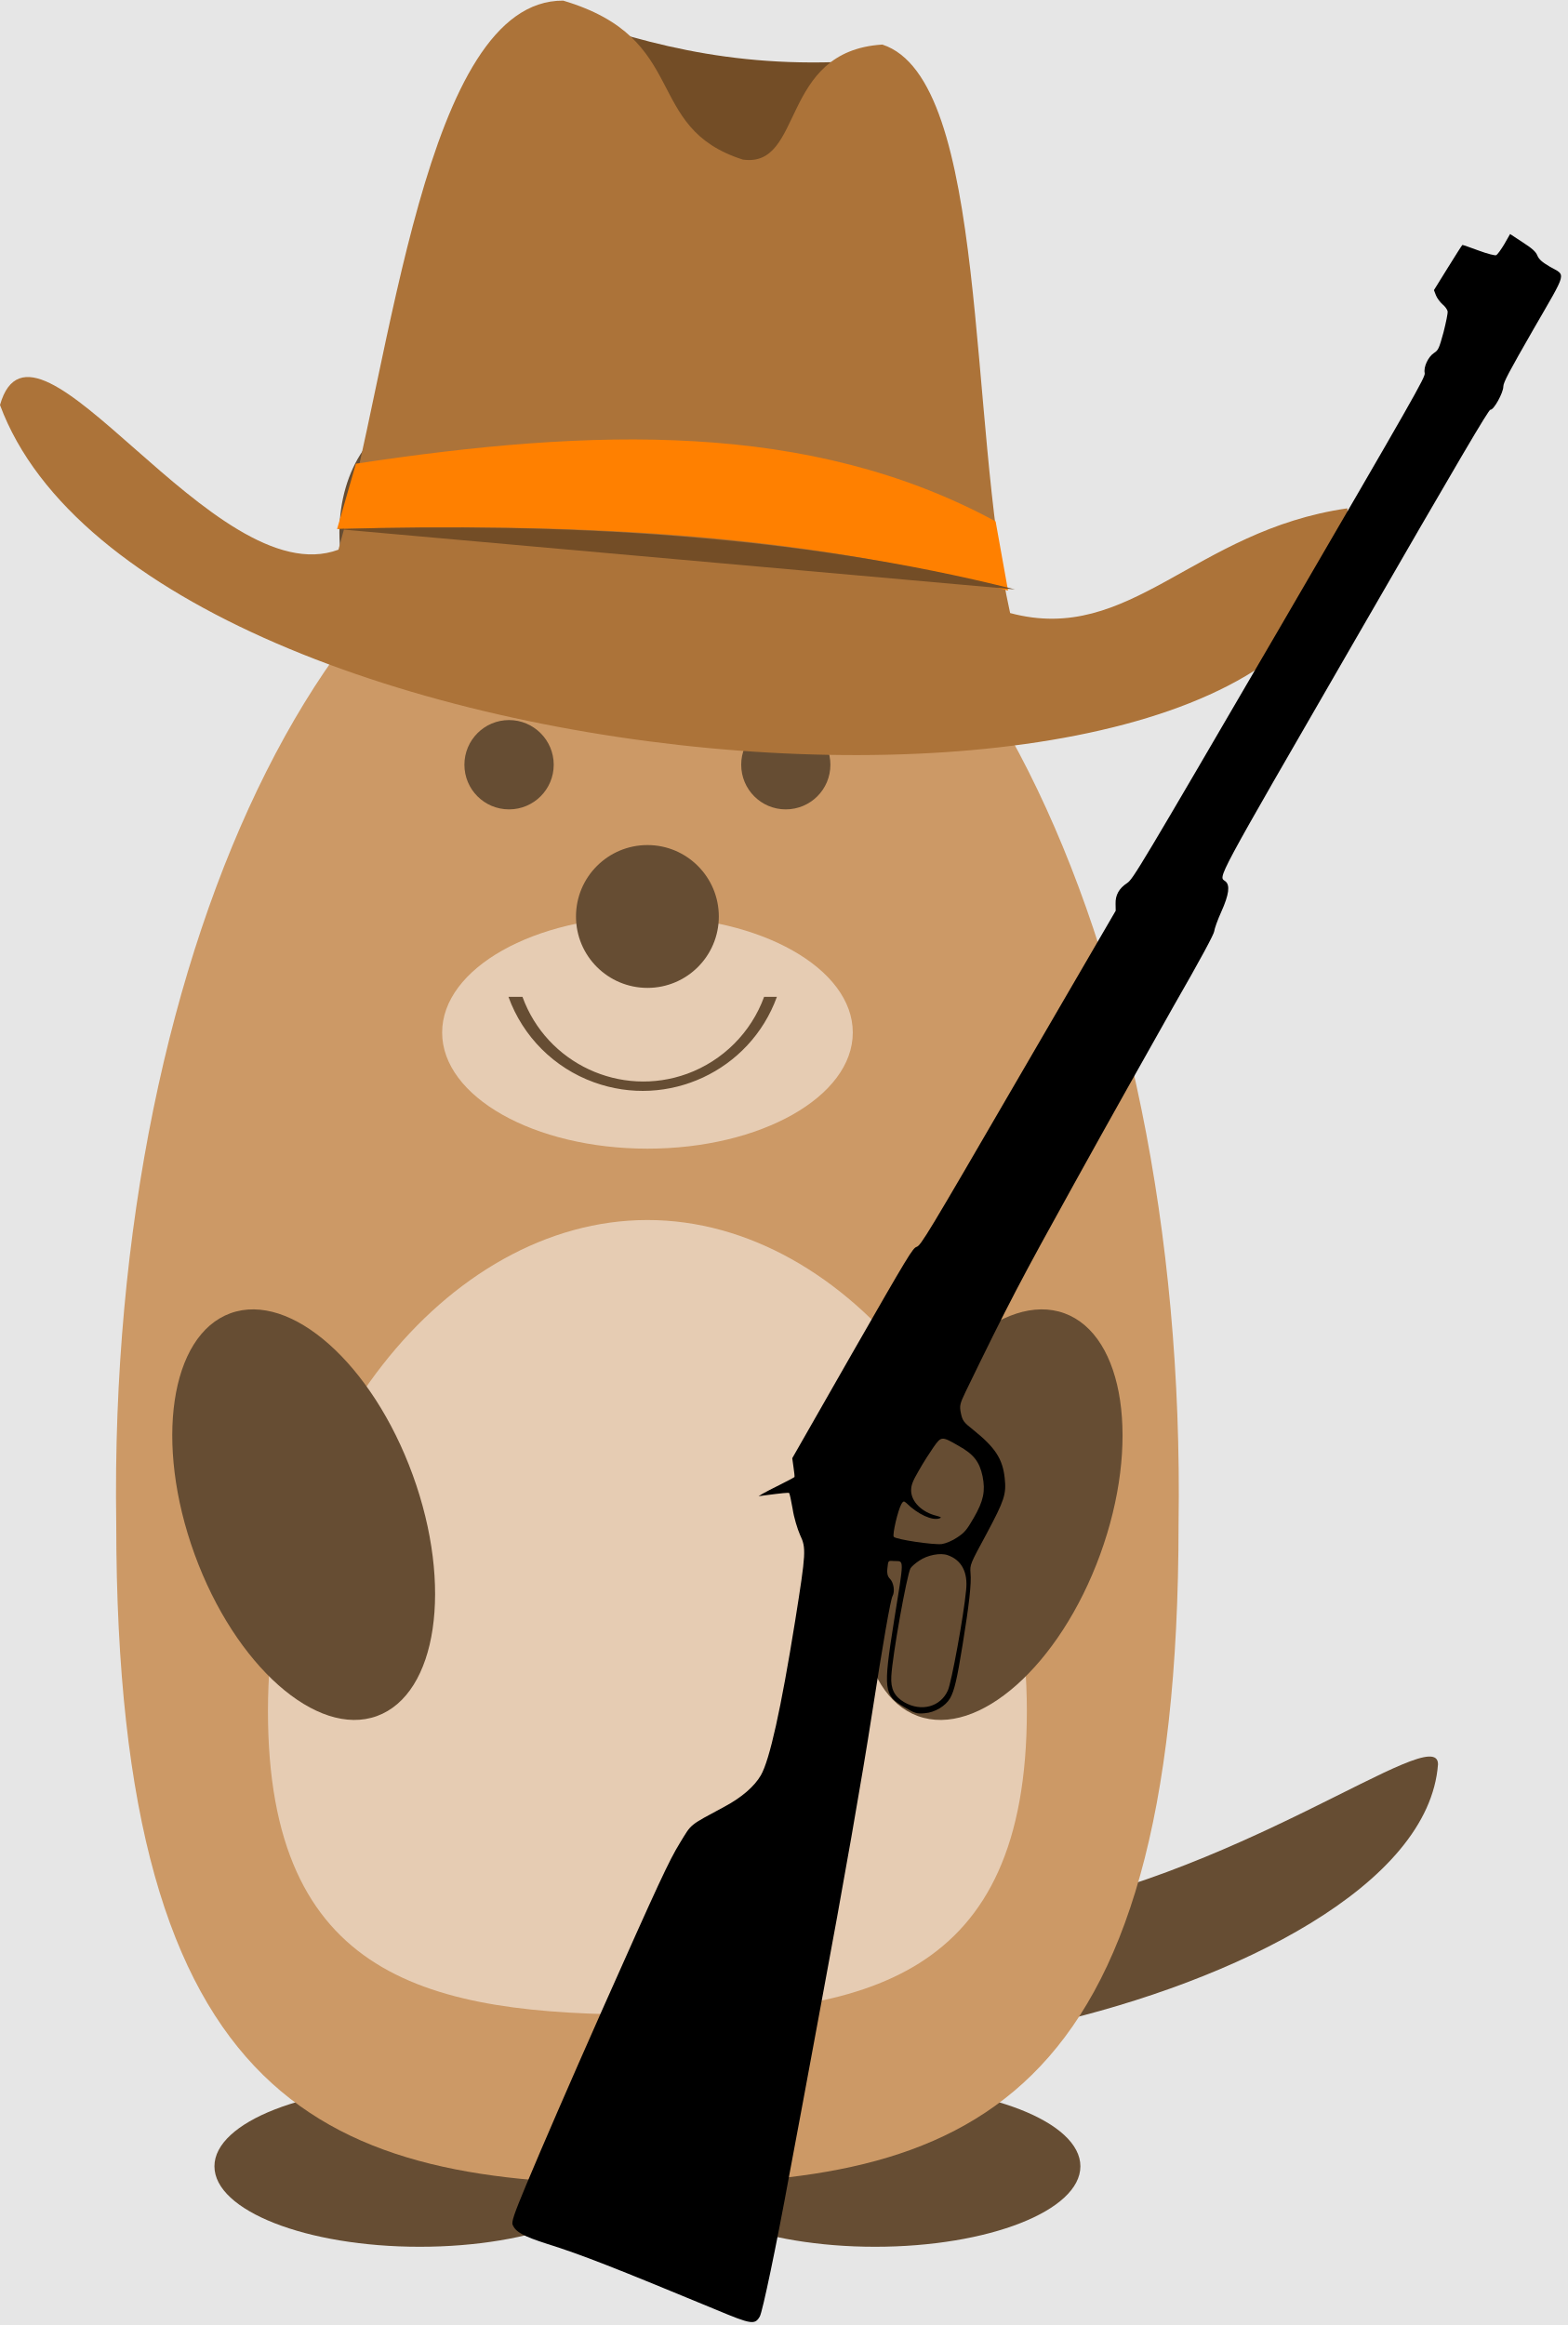
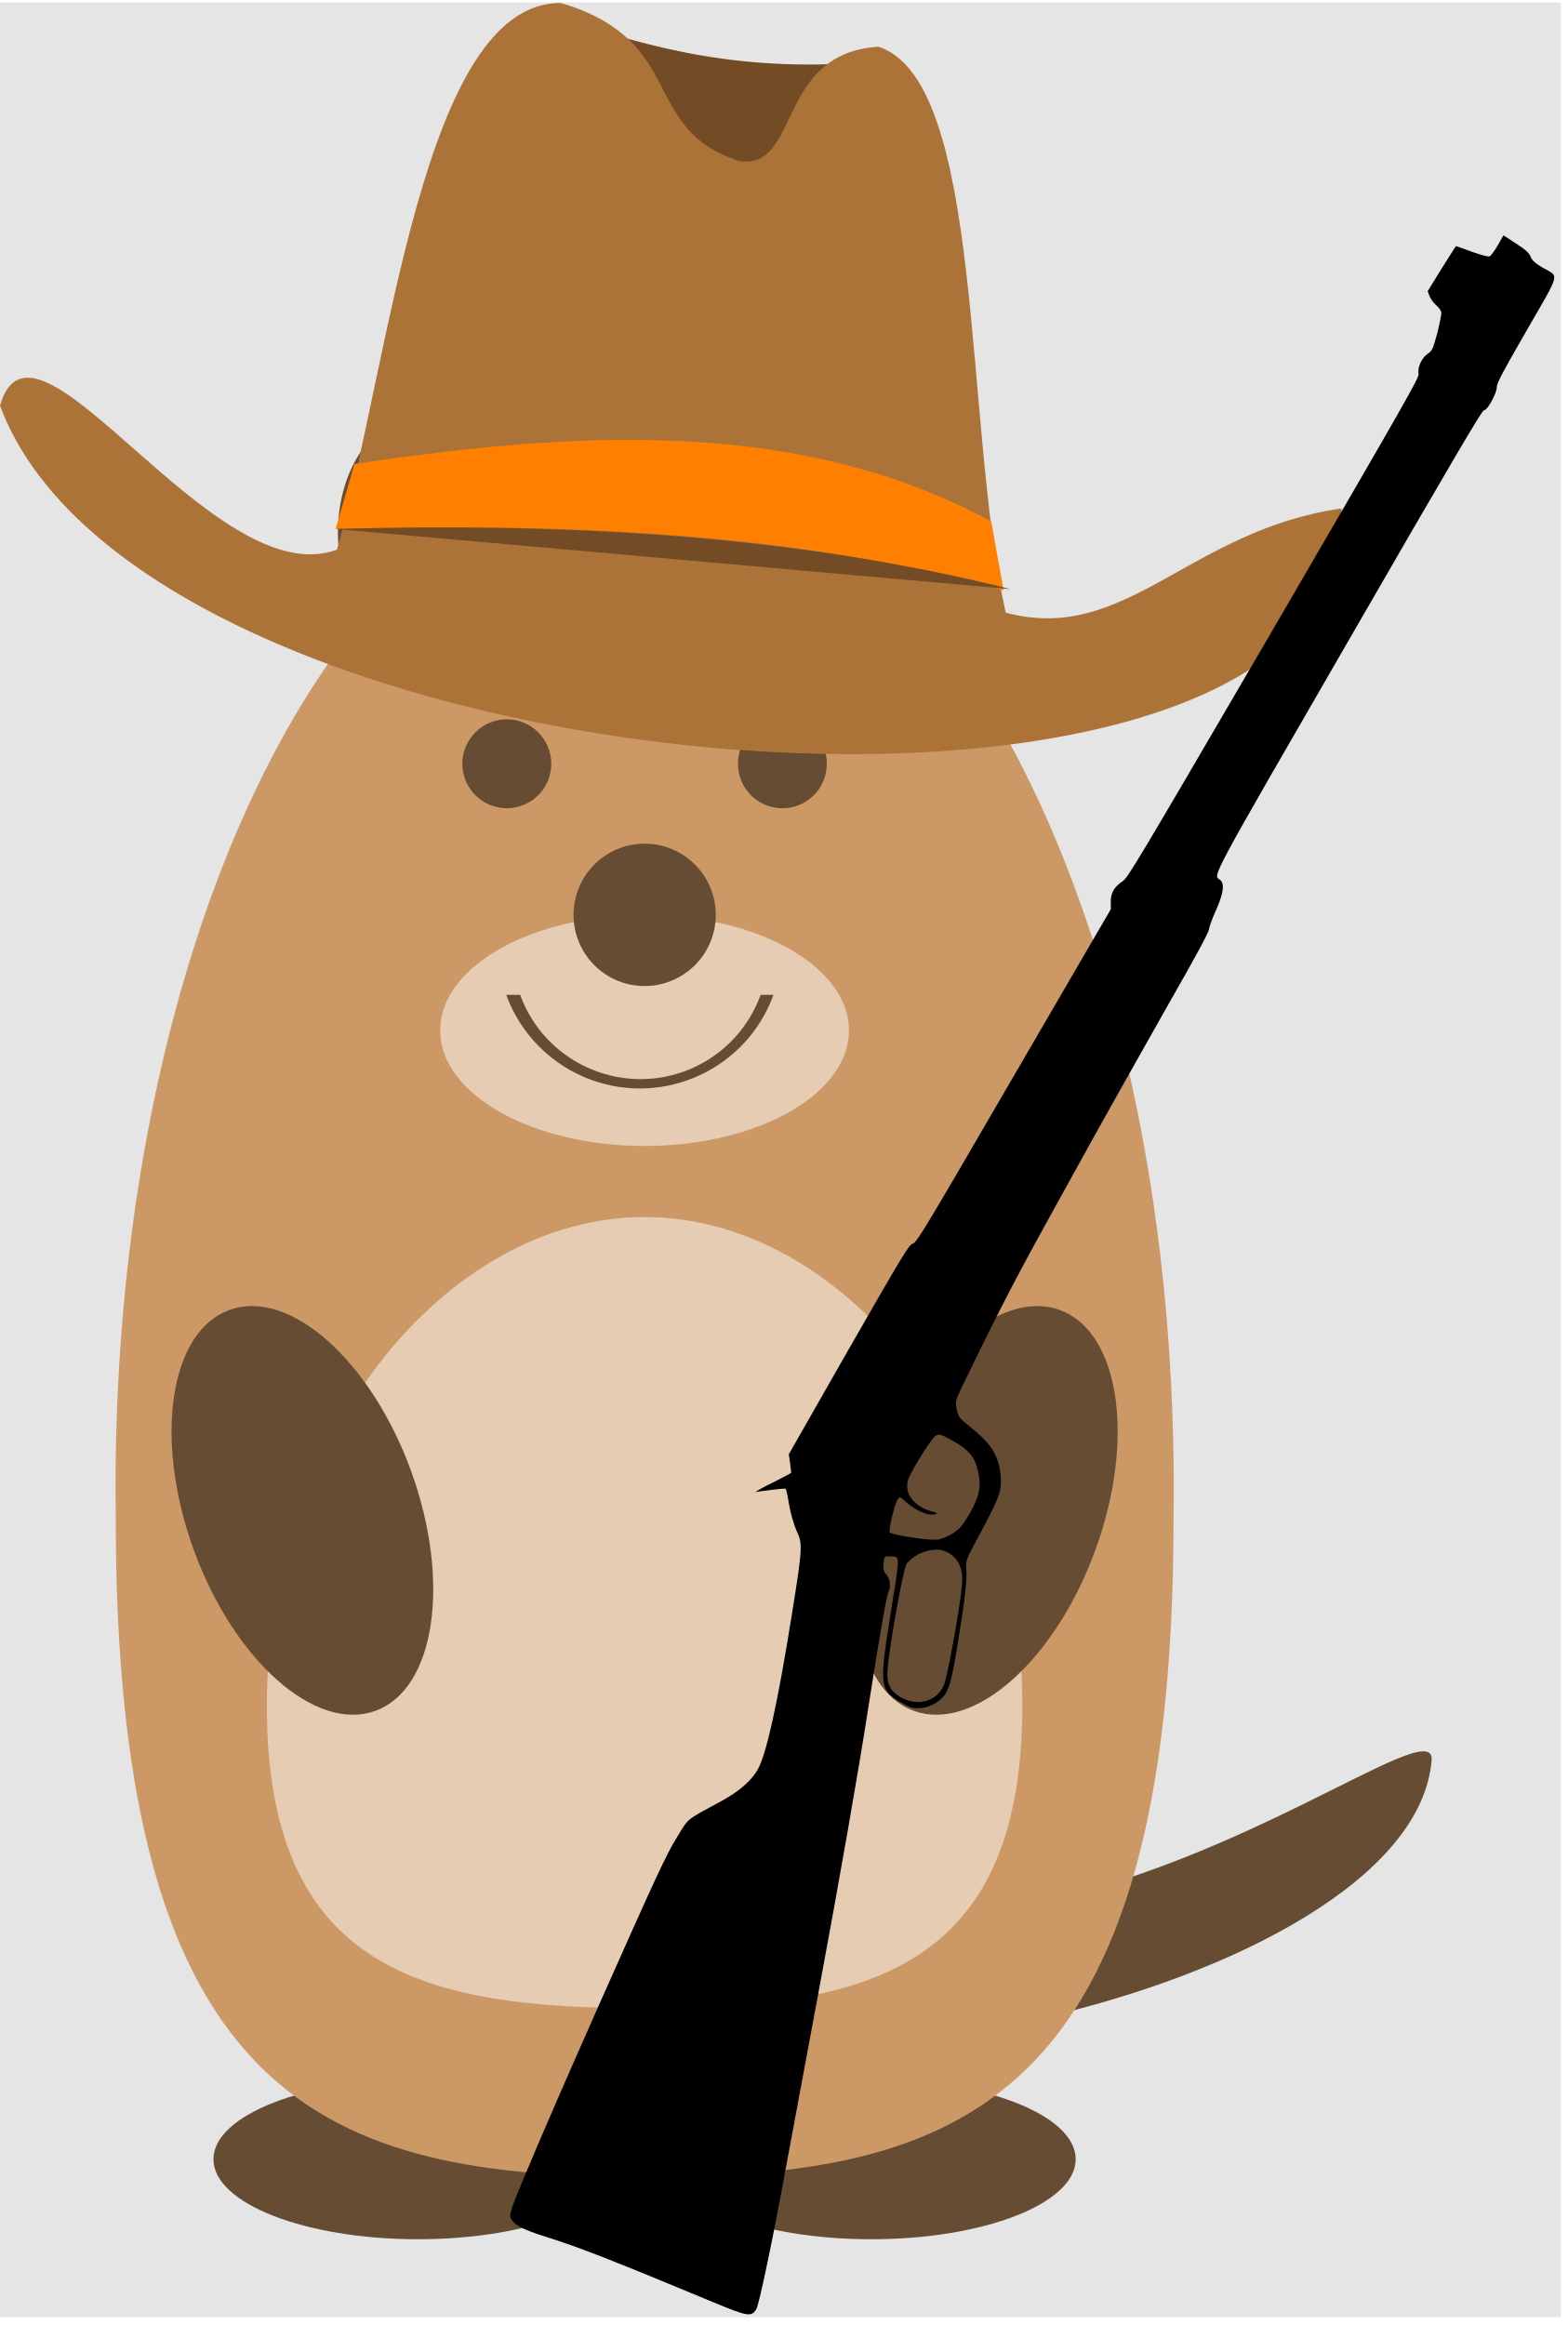
- <svg xmlns="http://www.w3.org/2000/svg" version="1.1" viewBox="0 -73.825 49.782 73.825">
-   <g id="page1">
-     <g transform="matrix(1 0 0 -1 0 0)">
-       <path d="M0 0H49.969V74.102H0Z" fill="#e6e6e6" />
-       <path d="M19.848 5.039C19.848 6.445 16.93 7.59 13.328 7.59C9.727 7.59 6.809 6.445 6.809 5.039C6.809 3.629 9.727 2.484 13.328 2.484C16.93 2.484 19.848 3.629 19.848 5.039Z" fill="#664d33" />
-       <path d="M34.305 5.039C34.305 6.445 31.387 7.59 27.785 7.59C24.184 7.59 21.266 6.445 21.266 5.039C21.266 3.629 24.184 2.484 27.785 2.484C31.387 2.484 34.305 3.629 34.305 5.039Z" fill="#664d33" />
-       <path d="M30.336 56.91C30.336 58.949 29.195 60.598 27.785 60.598C26.375 60.598 25.234 58.949 25.234 56.91C25.234 54.875 26.375 53.227 27.785 53.227C29.195 53.227 30.336 54.875 30.336 56.91Z" fill="#664d33" />
-       <path d="M15.879 56.91C15.879 58.949 14.738 60.598 13.328 60.598C11.918 60.598 10.777 58.949 10.777 56.91C10.777 54.875 11.918 53.227 13.328 53.227C14.738 53.227 15.879 54.875 15.879 56.91Z" fill="#664d33" />
-       <path d="M45.66 17.805C45.094 10.148 21.313 5.609 21.031 11.281C20.465 14.688 23.688 11.832 31.758 12.984C39.145 14.039 45.66 19.227 45.66 17.805" fill="#664d33" />
-       <path d="M37.422 25.445C37.422 6.738 30.621 4.469 20.559 4.469C10.492 4.469 3.691 6.738 3.691 25.445C3.406 44.156 11.062 59.18 20.559 59.18C30.055 59.18 37.707 44.156 37.422 25.445Z" fill="#c96" />
-       <path d="M32.605 19.496C32.605 10.992 27.5 9.855 20.559 9.855C13.613 9.855 8.508 10.992 8.508 19.496C8.508 28 14.18 35.086 20.559 35.086C26.934 35.086 32.605 28 32.605 19.496Z" fill="#e6ccb3" />
-       <path d="M33.797 32.125C31.883 32.82 29.293 30.523 28.008 26.992C26.723 23.461 27.23 20.035 29.145 19.336C31.055 18.641 33.648 20.938 34.934 24.469C36.219 28 35.711 31.426 33.797 32.125Z" fill="#664d33" />
-       <path d="M11.969 19.336C13.883 20.035 14.391 23.461 13.105 26.992C11.82 30.523 9.23 32.82 7.316 32.125C5.402 31.426 4.894 28 6.18 24.469C7.465 20.938 10.059 18.641 11.969 19.336Z" fill="#664d33" />
-       <path d="M27.078 41.039C27.078 43.074 24.156 44.723 20.559 44.723C16.957 44.723 14.039 43.074 14.039 41.039C14.039 39.004 16.957 37.352 20.559 37.352C24.156 37.352 27.078 39.004 27.078 41.039Z" fill="#e6ccb3" />
-       <path d="M22.824 44.723C22.824 45.977 21.809 46.992 20.559 46.992C19.305 46.992 18.289 45.977 18.289 44.723C18.289 43.469 19.305 42.457 20.559 42.457C21.809 42.457 22.824 43.469 22.824 44.723Z" fill="#664d33" />
-       <path d="M17.582 49.543C17.582 50.324 16.945 50.961 16.164 50.961C15.379 50.961 14.746 50.324 14.746 49.543C14.746 48.758 15.379 48.125 16.164 48.125C16.945 48.125 17.582 48.758 17.582 49.543Z" fill="#664d33" />
-       <path d="M26.367 49.543C26.367 50.324 25.734 50.961 24.949 50.961C24.168 50.961 23.535 50.324 23.535 49.543C23.535 48.758 24.168 48.125 24.949 48.125C25.734 48.125 26.367 48.758 26.367 49.543Z" fill="#664d33" />
-       <path d="M24.668 42.172C23.812 39.816 21.207 38.605 18.855 39.461C17.594 39.918 16.602 40.91 16.145 42.172H16.59V42.172C17.359 40.055 19.703 38.961 21.82 39.73C22.953 40.145 23.848 41.039 24.262 42.172Z" fill="#664d33" />
-       <path d="M17.883 73.344C20.73 72.352 23.762 71.543 28.016 71.949L23.215 55.461L17.883 73.344" fill="#734d26" />
-       <path d="M0 60.965C1.09 64.797 6.809 54.902 10.746 56.371C12.441 62.359 13.469 73.828 17.883 73.805C21.949 72.598 20.387 69.777 23.586 68.758C25.539 68.481 24.734 72.207 28.016 72.41C31.414 71.305 30.723 60.375 32.074 54.359C35.902 53.336 37.898 56.98 42.781 57.684C43.621 45.438 4.684 48.32 0 60.965Z" fill="#ac7339" />
-       <path d="M11.301 59.102C18.844 60.242 25.699 60.469 31.613 57.27L32.008 55.07C25.348 56.938 18.016 57.223 10.703 57.027Z" fill="#ff8000" />
-       <path d="M10.703 57.027C17.793 57.23 25.25 56.871 32.23 55.109" fill="#734d26" />
-       <path d="M45.594 64.449C45.629 64.359 45.723 64.234 45.805 64.16C45.883 64.098 45.957 63.992 45.965 63.941C45.977 63.887 45.914 63.586 45.836 63.277C45.691 62.75 45.672 62.707 45.527 62.613C45.348 62.492 45.195 62.172 45.238 61.977C45.262 61.852 44.926 61.262 40.625 53.875C36.141 46.184 35.977 45.914 35.789 45.785C35.531 45.617 35.414 45.402 35.422 45.129L35.426 44.906L32.336 39.594C29.426 34.582 29.242 34.281 29.105 34.234C28.98 34.191 28.859 33.996 27.059 30.855L25.156 27.523L25.195 27.242C25.219 27.082 25.234 26.941 25.227 26.926C25.219 26.914 25.016 26.805 24.781 26.688C24.539 26.57 24.289 26.438 24.219 26.398L24.086 26.316L24.289 26.344C24.82 26.414 25.031 26.434 25.055 26.418C25.074 26.406 25.121 26.18 25.168 25.914C25.207 25.648 25.32 25.277 25.402 25.09C25.602 24.672 25.594 24.535 25.25 22.371C24.797 19.551 24.438 17.938 24.16 17.457C23.957 17.102 23.547 16.75 23.016 16.465C21.852 15.836 21.977 15.938 21.59 15.309C21.242 14.742 20.934 14.078 19.121 10.004C18.047 7.582 17.242 5.723 16.695 4.418C16.32 3.52 16.238 3.27 16.277 3.18C16.379 2.949 16.613 2.82 17.379 2.574C18.445 2.242 19.551 1.805 22.75 0.48C23.859 0.016 23.969 0 24.125 0.27C24.211 0.418 24.645 2.484 25.066 4.785C25.25 5.75 25.703 8.199 26.078 10.227C26.777 13.965 27.387 17.461 27.684 19.383C28.035 21.648 28.277 23.039 28.34 23.145C28.422 23.293 28.379 23.582 28.246 23.707C28.184 23.773 28.156 23.883 28.176 24.02C28.207 24.289 28.191 24.27 28.406 24.258C28.711 24.246 28.715 24.383 28.383 22.328C28.039 20.156 28.059 19.996 28.723 19.613C29.047 19.422 29.117 19.402 29.367 19.426C29.68 19.449 30.023 19.652 30.168 19.902C30.301 20.137 30.387 20.496 30.562 21.582C30.773 22.875 30.848 23.547 30.816 23.871C30.797 24.145 30.797 24.148 31.324 25.121C31.895 26.191 31.957 26.379 31.902 26.891C31.836 27.504 31.598 27.863 30.914 28.414C30.602 28.66 30.562 28.711 30.512 28.945C30.461 29.188 30.477 29.25 30.66 29.633C32.023 32.441 32.41 33.176 34.125 36.27C35.141 38.109 36.555 40.621 37.258 41.867C38.137 43.395 38.551 44.172 38.555 44.258C38.559 44.324 38.66 44.613 38.781 44.879C39.023 45.418 39.062 45.719 38.91 45.84C38.688 46.012 38.484 45.637 43.016 53.484C46.383 59.32 47.273 60.828 47.324 60.816C47.426 60.797 47.734 61.352 47.734 61.551C47.734 61.684 47.918 62.023 48.691 63.371C49.781 65.262 49.73 65.059 49.207 65.359C48.961 65.504 48.867 65.59 48.816 65.707C48.77 65.828 48.656 65.934 48.352 66.129L47.949 66.394L47.766 66.074C47.664 65.902 47.551 65.746 47.508 65.723C47.477 65.703 47.219 65.769 46.945 65.871C46.672 65.973 46.445 66.051 46.434 66.047C46.426 66.047 46.219 65.723 45.977 65.332L45.531 64.613ZM29.637 27.867C29.891 28.227 29.898 28.227 30.441 27.914C30.918 27.648 31.102 27.41 31.199 26.949C31.293 26.48 31.23 26.164 30.914 25.621C30.699 25.246 30.621 25.156 30.395 25.008C30.25 24.906 30.031 24.816 29.906 24.797C29.637 24.766 28.453 24.941 28.379 25.027C28.328 25.094 28.512 25.879 28.625 26.074C28.68 26.164 28.703 26.168 28.781 26.098C29.145 25.738 29.609 25.531 29.832 25.613C29.906 25.641 29.887 25.652 29.734 25.695C29.273 25.809 28.938 26.137 28.93 26.492C28.93 26.664 28.973 26.785 29.176 27.133C29.312 27.375 29.52 27.699 29.637 27.867ZM29.188 24.27C29.449 24.449 29.859 24.527 30.09 24.445C30.535 24.289 30.738 23.902 30.676 23.332C30.602 22.527 30.211 20.398 30.098 20.152C29.867 19.629 29.258 19.461 28.715 19.773C28.398 19.957 28.277 20.199 28.301 20.598C28.336 21.262 28.793 23.809 28.91 24.027C28.941 24.078 29.062 24.188 29.188 24.27Z" />
-     </g>
+ <svg xmlns="http://www.w3.org/2000/svg" width="49.782" height="73.825" viewBox="0 0 49.782 73.825">
+   <defs>
+     <clipPath id="clip-0">
+       <path clip-rule="nonzero" d="M 0 0.074 L 49.566 0.074 L 49.566 73.578 L 0 73.578 Z M 0 0.074 " />
+     </clipPath>
+     <clipPath id="clip-1">
+       <path clip-rule="nonzero" d="M 17 0.074 L 28 0.074 L 28 19 L 17 19 Z M 17 0.074 " />
+     </clipPath>
+     <clipPath id="clip-2">
+       <path clip-rule="nonzero" d="M 0 0.074 L 43 0.074 L 43 24 L 0 24 Z M 0 0.074 " />
+     </clipPath>
+     <clipPath id="clip-3">
+       <path clip-rule="nonzero" d="M 16 7 L 49.566 7 L 49.566 73.578 L 16 73.578 Z M 16 7 " />
+     </clipPath>
+   </defs>
+   <g clip-path="url(#clip-0)">
+     <path fill-rule="nonzero" fill="rgb(89.999%, 89.999%, 89.999%)" fill-opacity="1" d="M 0 73.578 L 49.566 73.578 L 49.566 0.074 L 0 0.074 Z M 0 73.578 " />
+   </g>
+   <path fill-rule="nonzero" fill="rgb(40.001%, 29.999%, 20%)" fill-opacity="1" d="M 19.762 68.562 C 19.762 67.16 16.855 66.023 13.27 66.023 C 9.684 66.023 6.777 67.16 6.777 68.562 C 6.777 69.965 9.684 71.102 13.27 71.102 C 16.855 71.102 19.762 69.965 19.762 68.562 Z M 19.762 68.562 " />
+   <path fill-rule="nonzero" fill="rgb(40.001%, 29.999%, 20%)" fill-opacity="1" d="M 34.156 68.562 C 34.156 67.16 31.25 66.023 27.664 66.023 C 24.078 66.023 21.172 67.16 21.172 68.562 C 21.172 69.965 24.078 71.102 27.664 71.102 C 31.25 71.102 34.156 69.965 34.156 68.562 Z M 34.156 68.562 " />
+   <path fill-rule="nonzero" fill="rgb(40.001%, 29.999%, 20%)" fill-opacity="1" d="M 30.203 16.914 C 30.203 14.887 29.066 13.242 27.664 13.242 C 26.262 13.242 25.125 14.887 25.125 16.914 C 25.125 18.941 26.262 20.582 27.664 20.582 C 29.066 20.582 30.203 18.941 30.203 16.914 Z M 30.203 16.914 " />
+   <path fill-rule="nonzero" fill="rgb(40.001%, 29.999%, 20%)" fill-opacity="1" d="M 15.809 16.914 C 15.809 14.887 14.672 13.242 13.27 13.242 C 11.867 13.242 10.73 14.887 10.73 16.914 C 10.73 18.941 11.867 20.582 13.27 20.582 C 14.672 20.582 15.809 18.941 15.809 16.914 Z M 15.809 16.914 " />
+   <path fill-rule="nonzero" fill="rgb(40.001%, 29.999%, 20%)" fill-opacity="1" d="M 45.461 55.852 C 44.898 63.473 21.223 67.992 20.938 62.344 C 20.375 58.953 23.582 61.797 31.617 60.652 C 38.973 59.602 45.461 54.438 45.461 55.852 " />
+   <path fill-rule="nonzero" fill="rgb(79.999%, 59.999%, 39.999%)" fill-opacity="1" d="M 37.262 48.242 C 37.262 66.867 30.488 69.125 20.469 69.125 C 10.449 69.125 3.676 66.867 3.676 48.242 C 3.391 29.613 11.012 14.656 20.469 14.656 C 29.922 14.656 37.543 29.613 37.262 48.242 Z M 37.262 48.242 " />
+   <path fill-rule="nonzero" fill="rgb(90.001%, 79.999%, 70%)" fill-opacity="1" d="M 32.461 54.168 C 32.461 62.633 27.383 63.766 20.469 63.766 C 13.555 63.766 8.473 62.633 8.473 54.168 C 8.473 45.699 14.117 38.645 20.469 38.645 C 26.816 38.645 32.461 45.699 32.461 54.168 Z M 32.461 54.168 " />
+   <path fill-rule="nonzero" fill="rgb(40.001%, 29.999%, 20%)" fill-opacity="1" d="M 33.648 41.594 C 31.746 40.902 29.164 43.188 27.887 46.703 C 26.605 50.219 27.113 53.633 29.016 54.324 C 30.922 55.016 33.5 52.73 34.781 49.215 C 36.062 45.699 35.555 42.285 33.648 41.594 Z M 33.648 41.594 " />
+   <path fill-rule="nonzero" fill="rgb(40.001%, 29.999%, 20%)" fill-opacity="1" d="M 11.918 54.324 C 13.824 53.633 14.328 50.219 13.051 46.703 C 11.77 43.188 9.188 40.902 7.285 41.594 C 5.379 42.285 4.875 45.699 6.152 49.215 C 7.434 52.73 10.016 55.016 11.918 54.324 Z M 11.918 54.324 " />
+   <path fill-rule="nonzero" fill="rgb(90.001%, 79.999%, 70%)" fill-opacity="1" d="M 26.957 32.719 C 26.957 30.691 24.051 29.051 20.469 29.051 C 16.883 29.051 13.977 30.691 13.977 32.719 C 13.977 34.746 16.883 36.387 20.469 36.387 C 24.051 36.387 26.957 34.746 26.957 32.719 Z M 26.957 32.719 " />
+   <path fill-rule="nonzero" fill="rgb(40.001%, 29.999%, 20%)" fill-opacity="1" d="M 22.727 29.051 C 22.727 27.801 21.715 26.789 20.469 26.789 C 19.219 26.789 18.211 27.801 18.211 29.051 C 18.211 30.297 19.219 31.309 20.469 31.309 C 21.715 31.309 22.727 30.297 22.727 29.051 Z M 22.727 29.051 " />
+   <path fill-rule="nonzero" fill="rgb(40.001%, 29.999%, 20%)" fill-opacity="1" d="M 17.504 24.25 C 17.504 23.473 16.871 22.84 16.094 22.84 C 15.312 22.84 14.68 23.473 14.68 24.25 C 14.68 25.031 15.312 25.664 16.094 25.664 C 16.871 25.664 17.504 25.031 17.504 24.25 Z M 17.504 24.25 " />
+   <path fill-rule="nonzero" fill="rgb(40.001%, 29.999%, 20%)" fill-opacity="1" d="M 26.254 24.25 C 26.254 23.473 25.621 22.84 24.844 22.84 C 24.062 22.84 23.43 23.473 23.43 24.25 C 23.43 25.031 24.062 25.664 24.844 25.664 C 25.621 25.664 26.254 25.031 26.254 24.25 Z M 26.254 24.25 " />
+   <path fill-rule="nonzero" fill="rgb(40.001%, 29.999%, 20%)" fill-opacity="1" d="M 24.559 31.59 C 23.707 33.934 21.117 35.141 18.773 34.289 C 17.52 33.832 16.531 32.844 16.074 31.59 L 16.516 31.59 C 17.285 33.699 19.617 34.785 21.727 34.02 C 22.855 33.609 23.742 32.719 24.152 31.59 Z M 24.559 31.59 " />
+   <g clip-path="url(#clip-1)">
+     <path fill-rule="nonzero" fill="rgb(45%, 29.999%, 14.999%)" fill-opacity="1" d="M 17.805 0.551 C 20.641 1.543 23.66 2.348 27.895 1.941 L 23.113 18.359 L 17.805 0.551 " />
+   </g>
+   <g clip-path="url(#clip-2)">
+     <path fill-rule="nonzero" fill="rgb(67.499%, 45%, 22.499%)" fill-opacity="1" d="M 0 12.879 C 1.082 9.062 6.777 18.914 10.699 17.453 C 12.387 11.488 13.41 0.074 17.805 0.094 C 21.852 1.297 20.297 4.102 23.48 5.117 C 25.426 5.395 24.629 1.688 27.895 1.484 C 31.277 2.586 30.59 13.465 31.934 19.453 C 35.746 20.477 37.734 16.844 42.594 16.145 C 43.43 28.336 4.664 25.469 0 12.879 Z M 0 12.879 " />
+   </g>
+   <path fill-rule="nonzero" fill="rgb(100%, 50%, 0%)" fill-opacity="1" d="M 11.254 14.734 C 18.762 13.598 25.586 13.371 31.473 16.559 L 31.867 18.746 C 25.238 16.887 17.938 16.605 10.656 16.797 Z M 11.254 14.734 " />
+   <path fill-rule="nonzero" fill="rgb(45%, 29.999%, 14.999%)" fill-opacity="1" d="M 10.656 16.797 C 17.715 16.598 25.137 16.957 32.09 18.707 " />
+   <g clip-path="url(#clip-3)">
+     <path fill-rule="nonzero" fill="rgb(0%, 0%, 0%)" fill-opacity="1" d="M 45.395 9.41 C 45.43 9.5 45.523 9.621 45.605 9.695 C 45.684 9.758 45.754 9.863 45.766 9.914 C 45.773 9.969 45.715 10.266 45.637 10.578 C 45.492 11.098 45.473 11.145 45.328 11.238 C 45.148 11.355 45 11.676 45.043 11.871 C 45.062 11.992 44.73 12.582 40.449 19.938 C 35.98 27.594 35.82 27.863 35.633 27.992 C 35.379 28.156 35.258 28.375 35.27 28.645 L 35.273 28.867 L 32.195 34.156 C 29.297 39.145 29.113 39.445 28.98 39.492 C 28.855 39.535 28.734 39.73 26.941 42.855 L 25.047 46.176 L 25.086 46.453 C 25.109 46.613 25.125 46.754 25.117 46.77 C 25.105 46.781 24.906 46.891 24.672 47.008 C 24.434 47.125 24.184 47.254 24.113 47.297 L 23.98 47.379 L 24.184 47.348 C 24.711 47.277 24.922 47.258 24.945 47.273 C 24.965 47.285 25.012 47.508 25.055 47.773 C 25.098 48.039 25.207 48.41 25.289 48.598 C 25.492 49.012 25.484 49.148 25.137 51.305 C 24.688 54.109 24.332 55.719 24.055 56.195 C 23.852 56.551 23.445 56.898 22.914 57.184 C 21.758 57.812 21.883 57.707 21.496 58.336 C 21.148 58.902 20.844 59.559 19.039 63.617 C 17.969 66.027 17.164 67.879 16.625 69.176 C 16.25 70.074 16.168 70.324 16.207 70.41 C 16.309 70.641 16.539 70.77 17.305 71.016 C 18.363 71.344 19.465 71.777 22.648 73.102 C 23.754 73.562 23.867 73.578 24.02 73.309 C 24.105 73.16 24.539 71.105 24.957 68.812 C 25.137 67.852 25.59 65.41 25.965 63.395 C 26.66 59.672 27.266 56.191 27.562 54.277 C 27.914 52.023 28.152 50.637 28.215 50.531 C 28.301 50.387 28.254 50.098 28.125 49.973 C 28.059 49.91 28.035 49.797 28.051 49.664 C 28.086 49.391 28.066 49.414 28.281 49.422 C 28.586 49.438 28.59 49.301 28.262 51.344 C 27.918 53.512 27.934 53.668 28.598 54.051 C 28.922 54.238 28.992 54.258 29.238 54.234 C 29.551 54.211 29.891 54.008 30.035 53.762 C 30.168 53.527 30.254 53.172 30.426 52.09 C 30.641 50.801 30.711 50.133 30.68 49.809 C 30.66 49.539 30.664 49.535 31.188 48.566 C 31.754 47.5 31.82 47.316 31.766 46.801 C 31.699 46.191 31.461 45.832 30.781 45.285 C 30.469 45.043 30.43 44.988 30.379 44.758 C 30.328 44.52 30.344 44.457 30.527 44.074 C 31.883 41.277 32.27 40.543 33.977 37.465 C 34.984 35.633 36.395 33.133 37.098 31.891 C 37.969 30.371 38.383 29.598 38.387 29.512 C 38.391 29.445 38.492 29.16 38.613 28.895 C 38.852 28.359 38.891 28.055 38.738 27.938 C 38.52 27.766 38.316 28.137 42.828 20.324 C 46.18 14.516 47.066 13.016 47.117 13.027 C 47.219 13.047 47.527 12.492 47.527 12.293 C 47.527 12.164 47.707 11.824 48.48 10.484 C 49.566 8.602 49.512 8.801 48.992 8.504 C 48.746 8.359 48.652 8.273 48.602 8.156 C 48.559 8.035 48.441 7.93 48.141 7.734 L 47.738 7.473 L 47.555 7.793 C 47.457 7.965 47.34 8.117 47.301 8.141 C 47.27 8.16 47.012 8.094 46.742 7.996 C 46.465 7.895 46.242 7.812 46.23 7.816 C 46.223 7.816 46.02 8.141 45.773 8.531 L 45.332 9.246 Z M 29.508 45.832 C 29.762 45.477 29.77 45.473 30.309 45.781 C 30.781 46.051 30.965 46.285 31.062 46.746 C 31.16 47.215 31.094 47.527 30.781 48.07 C 30.566 48.441 30.488 48.527 30.266 48.68 C 30.117 48.781 29.898 48.871 29.777 48.887 C 29.508 48.922 28.328 48.742 28.254 48.66 C 28.207 48.59 28.387 47.812 28.5 47.617 C 28.555 47.527 28.578 47.523 28.656 47.594 C 29.02 47.949 29.48 48.156 29.703 48.078 C 29.777 48.047 29.754 48.039 29.602 47.996 C 29.145 47.883 28.809 47.555 28.805 47.203 C 28.801 47.031 28.848 46.91 29.047 46.562 C 29.184 46.32 29.391 45.996 29.508 45.832 Z M 29.059 49.414 C 29.32 49.234 29.727 49.156 29.957 49.238 C 30.402 49.395 30.605 49.777 30.543 50.348 C 30.469 51.148 30.078 53.266 29.969 53.512 C 29.734 54.035 29.129 54.199 28.59 53.887 C 28.273 53.703 28.152 53.469 28.18 53.07 C 28.211 52.406 28.668 49.871 28.785 49.656 C 28.816 49.605 28.934 49.492 29.059 49.414 Z M 29.059 49.414 " />
  </g>
</svg>
